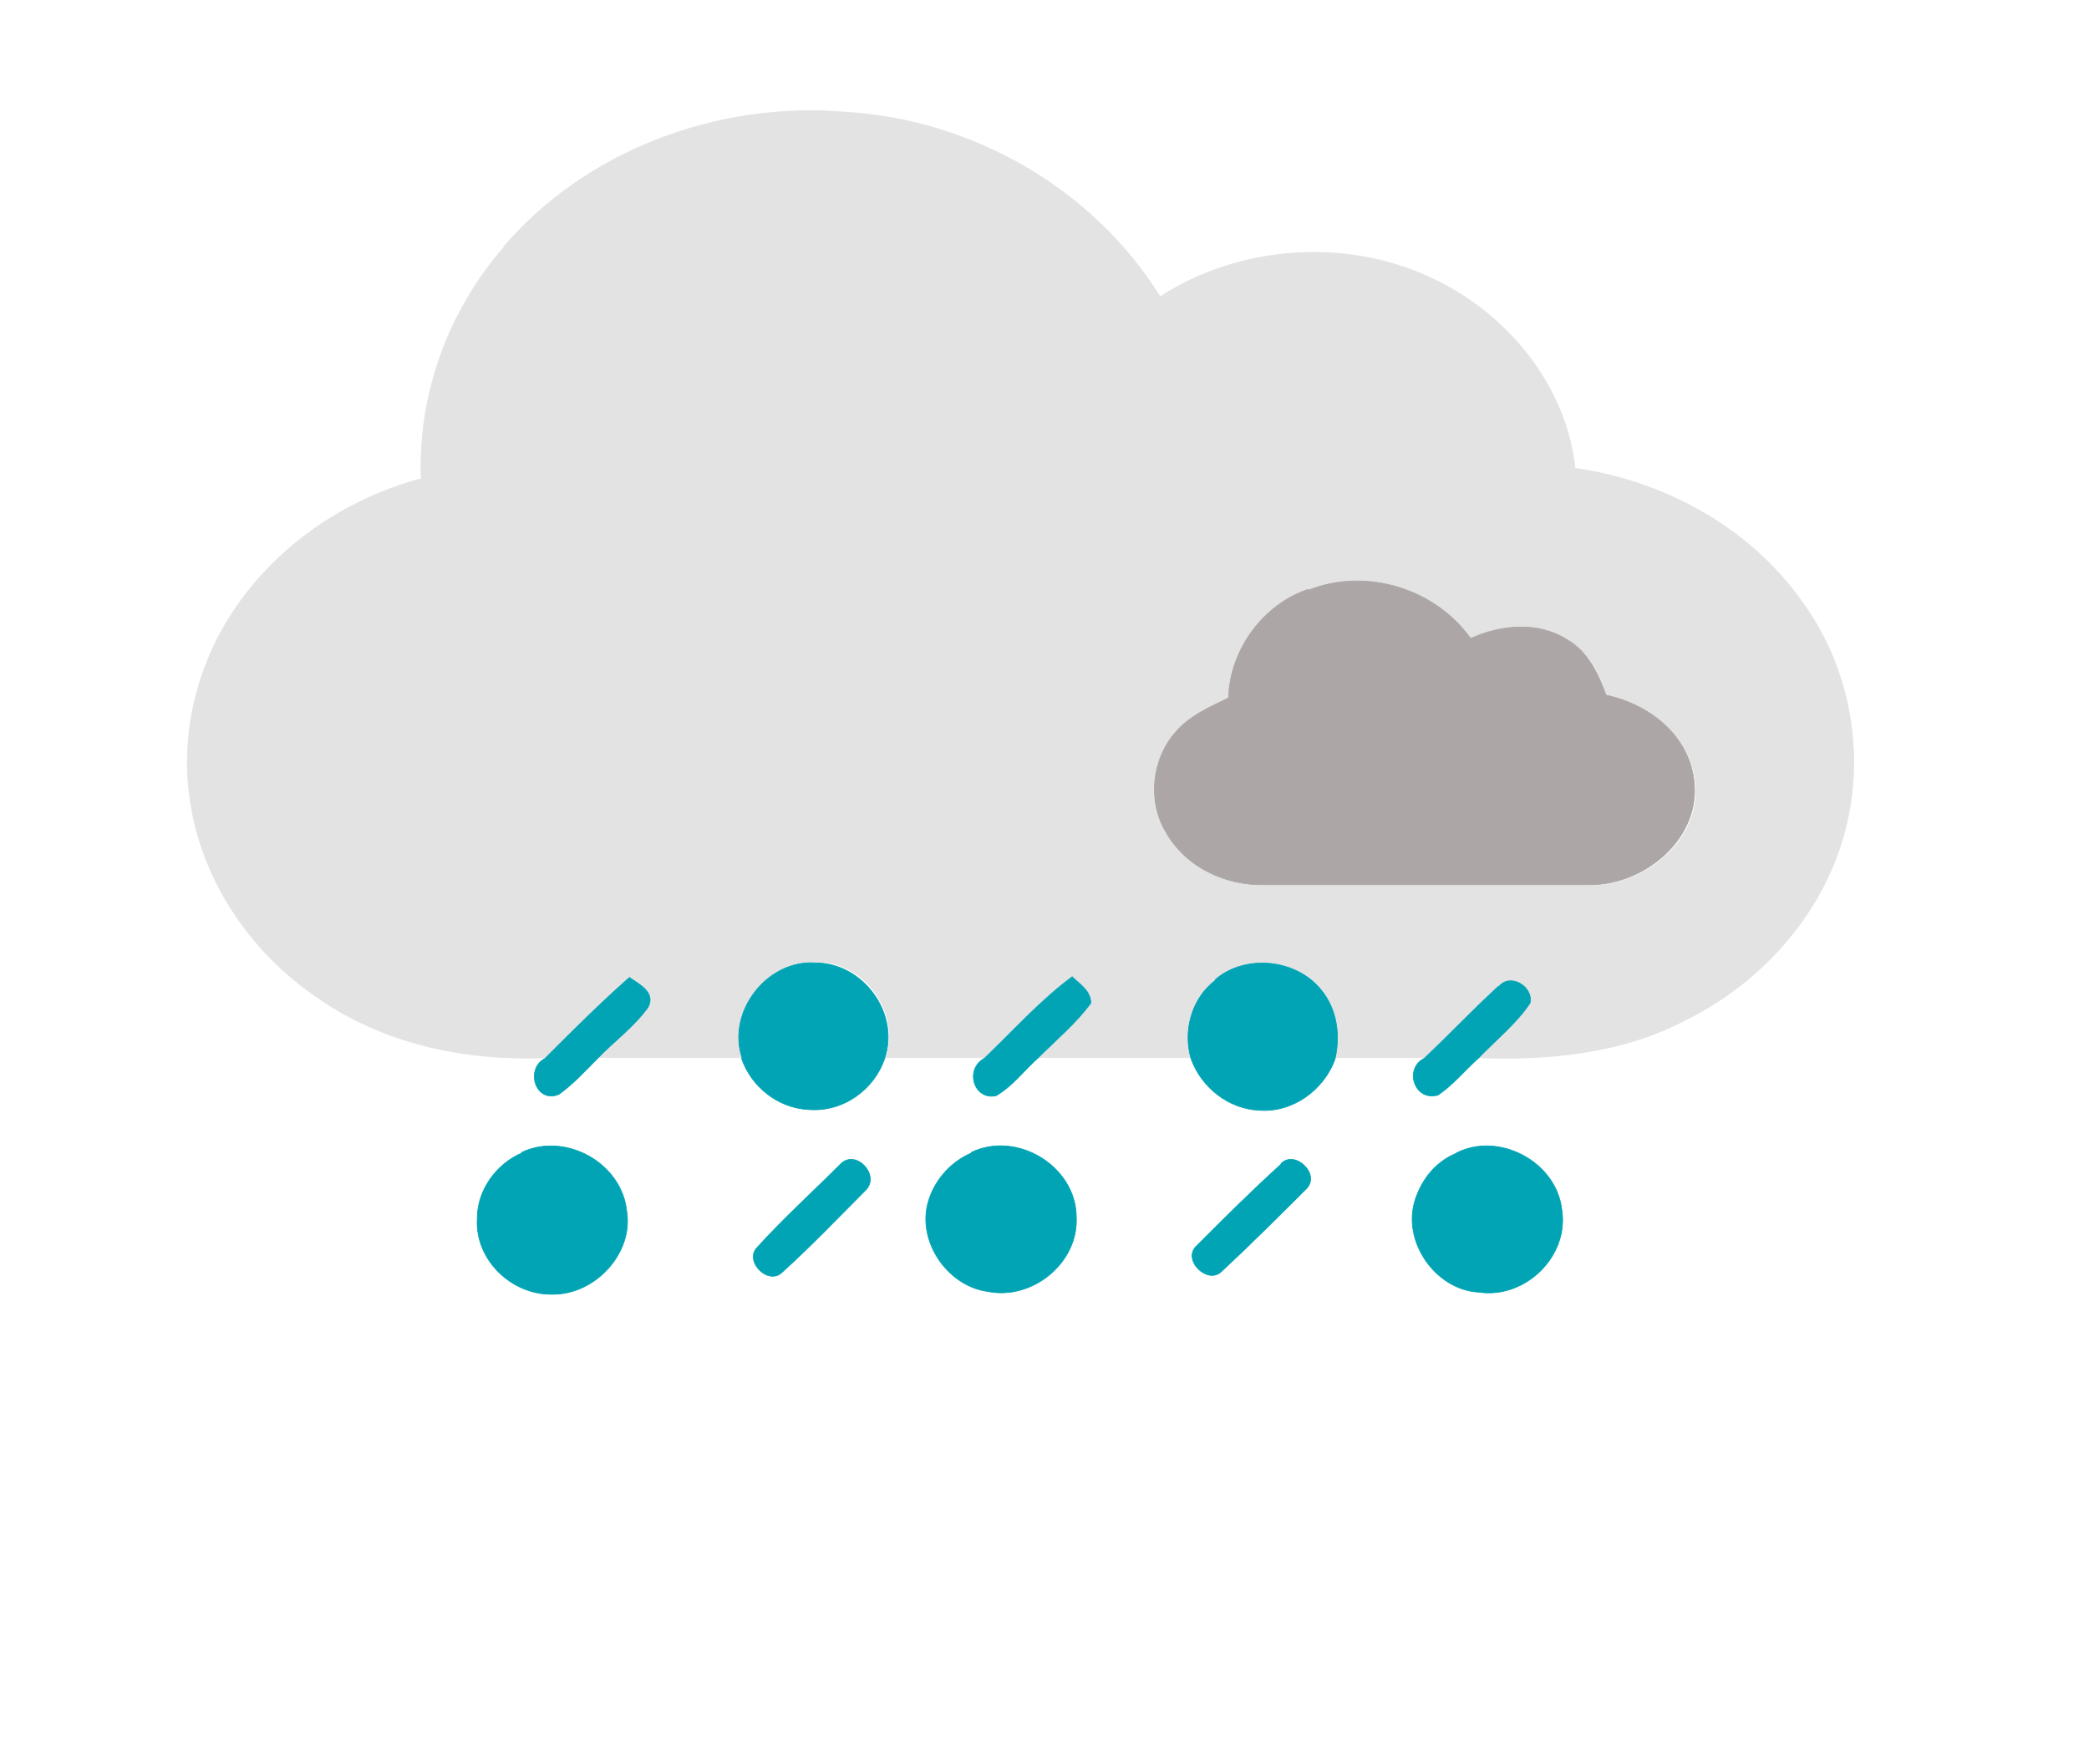
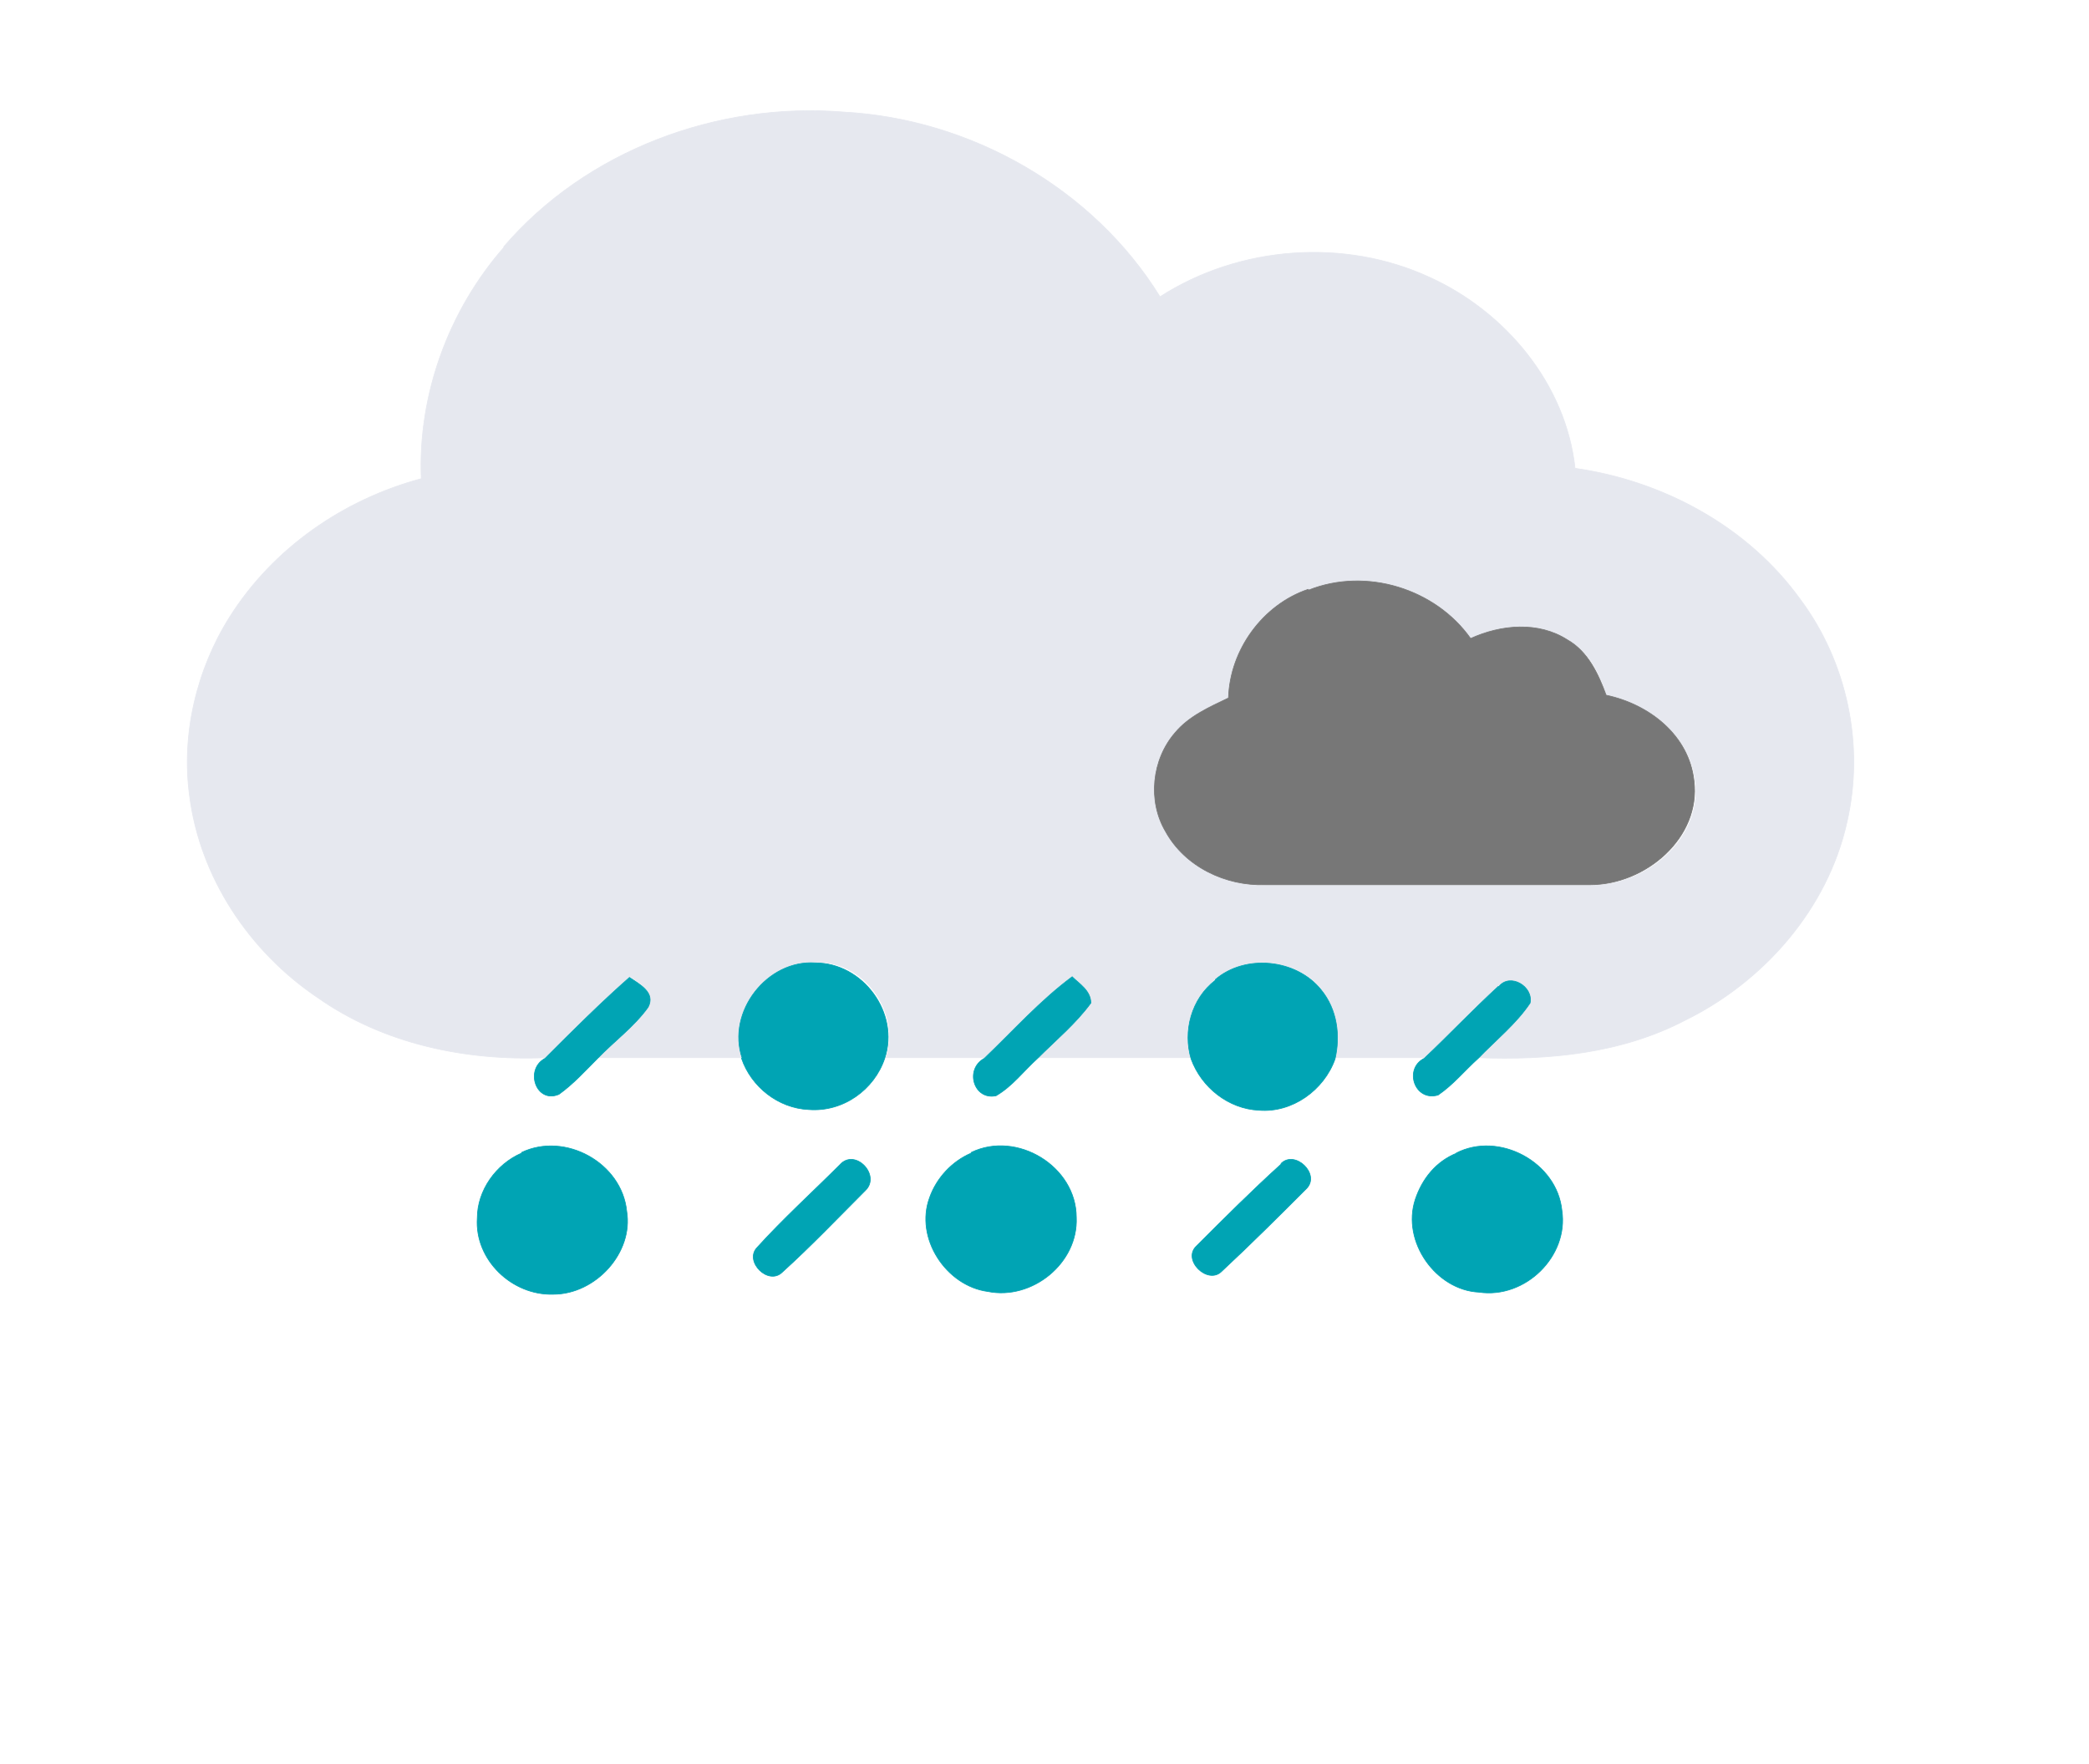
- <svg xmlns="http://www.w3.org/2000/svg" width="302pt" height="340" viewBox="0 0 302 255">
-   <path fill="#e4e3e3" stroke="#e4e3e3" stroke-width=".1" d="M72.8 35.7c12-14 31-21 49.2-19.5 18.3 1 36 11 45.7 26.7 11.5-7.4 26.7-8.5 39-2.8 11 5 19.7 15.5 21 27.6 12.7 1.8 25 8.4 32.6 19 6.7 9 9.3 21 6.7 32.2-2.8 12.5-12 23-23.4 28.6-9.2 4.8-19.7 5.8-30 5.4 2.6-2.6 5.6-5 7.6-8 .5-2.3-3-4.4-4.5-2.4-3.8 3.3-7 7-10.7 10.4h-13c.8-3.4.3-7.2-2-10-3.6-4.4-11-5-15.3-1.4-3.4 2.7-4.7 7.3-3.5 11.4H150c2.6-2.7 5.5-5 7.7-8 0-1.8-1.6-2.7-2.7-3.8-4.6 3.5-8.5 7.8-12.7 11.8h-14.2c2.2-6.6-3.2-14-10-13.8-7-.5-13 7-10.7 13.8h-21c2.5-2.5 5.3-4.6 7.4-7.4 1-2-1.2-3.4-2.7-4.3-4.2 3.7-8.2 7.8-12.2 11.7-11.6.5-23.5-2-33-8.7-9.8-6.6-17-17.3-18.5-29.2-1.2-8.8 1-18.2 5.8-25.8 6.3-10 16.5-17 27.7-20-.5-12.2 4-24.4 12-33.5m116.5 49.6c-6.6 2.3-11.3 8.7-11.5 15.7-2.8 1.3-5.7 2.6-7.7 5-3.3 4-4 10-1.4 14.3 2.8 5 8.7 8 14.3 7.7h47c8 0 16-6.8 15-15-.7-6.7-6.7-11.2-12.8-12.5-1-3-2.5-6.3-5.6-8-4.2-2.7-9.6-2.2-14 0-5-7.4-15-10.5-23.4-7.2z" />
-   <path fill="#aca6a6" stroke="#aca6a6" stroke-width=".1" d="M189.2 85.3c8.3-3.3 18.3-.2 23.4 7 4.4-2 9.8-2.5 14 .2 3 1.7 4.5 5 5.6 8 6.2 1.3 12 5.8 12.7 12.4 1 8.2-7 15-15 15h-47c-5.7.2-11.6-2.6-14.4-7.7-2.6-4.4-2-10.4 1.4-14.3 2-2.4 5-3.7 7.7-5 .2-7 5-13.5 11.5-15.7z" />
+ <svg xmlns="http://www.w3.org/2000/svg" id="weather34 sleet icon" width="302pt" height="340" viewBox="0 0 302 255">
+   <path fill="#e6e8ef" stroke="#e6e8ef" stroke-width=".1" d="M72.8 35.7c12-14 31-21 49.2-19.5 18.3 1 36 11 45.7 26.7 11.5-7.4 26.7-8.5 39-2.8 11 5 19.7 15.5 21 27.6 12.7 1.8 25 8.4 32.6 19 6.7 9 9.3 21 6.7 32.2-2.8 12.5-12 23-23.4 28.6-9.2 4.8-19.7 5.8-30 5.4 2.6-2.6 5.6-5 7.6-8 .5-2.3-3-4.4-4.5-2.4-3.8 3.3-7 7-10.7 10.4h-13c.8-3.4.3-7.2-2-10-3.6-4.4-11-5-15.3-1.4-3.4 2.7-4.7 7.3-3.5 11.4H150c2.6-2.7 5.5-5 7.7-8 0-1.8-1.6-2.7-2.7-3.8-4.6 3.5-8.5 7.8-12.7 11.8h-14.2c2.2-6.6-3.2-14-10-13.8-7-.5-13 7-10.7 13.8h-21c2.5-2.5 5.3-4.6 7.4-7.4 1-2-1.2-3.4-2.7-4.3-4.2 3.7-8.2 7.8-12.2 11.7-11.6.5-23.5-2-33-8.7-9.8-6.6-17-17.3-18.5-29.2-1.2-8.8 1-18.2 5.8-25.8 6.3-10 16.5-17 27.7-20-.5-12.2 4-24.4 12-33.5m116.5 49.6c-6.6 2.3-11.3 8.7-11.5 15.7-2.8 1.3-5.7 2.6-7.7 5-3.3 4-4 10-1.4 14.3 2.8 5 8.7 8 14.3 7.7h47c8 0 16-6.8 15-15-.7-6.7-6.7-11.2-12.8-12.5-1-3-2.5-6.3-5.6-8-4.2-2.7-9.6-2.2-14 0-5-7.4-15-10.5-23.4-7.2z" />
+   <path fill="#777" stroke="#777" stroke-width=".1" d="M189.2 85.3c8.3-3.3 18.3-.2 23.4 7 4.4-2 9.8-2.5 14 .2 3 1.7 4.5 5 5.6 8 6.2 1.3 12 5.8 12.7 12.4 1 8.2-7 15-15 15h-47c-5.7.2-11.6-2.6-14.4-7.7-2.6-4.4-2-10.4 1.4-14.3 2-2.4 5-3.7 7.7-5 .2-7 5-13.5 11.5-15.7z" />
  <path fill="#00a4b4" stroke="#00a4b4" stroke-width=".1" d="M107.3 153c-2.3-6.7 3.6-14.3 10.6-13.8 6.8 0 12.2 7.2 10 13.8-1.5 4.5-6 7.8-11 7.4-4.4-.2-8.3-3.3-9.7-7.4zM175.7 141.6c4.3-3.7 11.7-3 15.3 1.5 2.3 2.8 2.8 6.6 2 10-1.6 4.5-6.2 7.8-11 7.4-4.4-.2-8.3-3.3-9.8-7.4-1.2-4 0-8.7 3.5-11.4zM78.8 153c4-4 8-8 12.2-11.7 1.5 1 3.8 2.2 2.7 4.3-2 2.8-5 5-7.3 7.4-1.8 1.8-3.5 3.7-5.6 5.2-3.3 1.4-5-3.6-2-5.2zM142.3 153c4.2-4 8-8.3 12.7-11.8 1 1 2.7 2 2.7 3.8-2.2 3-5 5.3-7.7 8-2 1.8-3.6 4-6 5.4-3.2.7-4.6-3.8-1.7-5.4zM216.7 142.6c1.6-2 5 0 4.5 2.4-2 3-5 5.4-7.5 8-2 1.8-3.6 3.8-5.8 5.3-3.4 1-5-3.8-2-5.3 3.6-3.4 7-7 10.7-10.4zM75.4 166.6c6.3-3 14.5 1.5 15.2 8.5 1 6-4.5 12-10.6 12-6 .2-11.4-5-11-11 0-4 2.7-7.8 6.4-9.4zM140.4 166.6c6.6-3.2 15.2 2 15.2 9.4.3 6.6-6.4 12-12.8 10.7-6-.8-10.6-7.7-8.4-13.6 1-2.8 3.2-5.2 6-6.4zM210.5 166.7c6.2-3.2 14.6 1.3 15.3 8.3 1 6.6-5.3 12.8-12 11.8-6.2-.3-11.2-7.3-9.2-13.4 1-3 3-5.5 6-6.7zM121.4 168.4c2.2-2.5 6 1.5 3.7 3.7-4 4-7.8 8-12 11.8-2 2-5.5-1.5-3.7-3.5 3.8-4.2 8-8 12-12zM185.2 168.2c2-2 5.7 1.5 3.7 3.6-4 4-8 8-12.3 12-2 2-5.8-1.7-3.6-3.7 4-4 8-8 12.2-11.8z" />
</svg>
